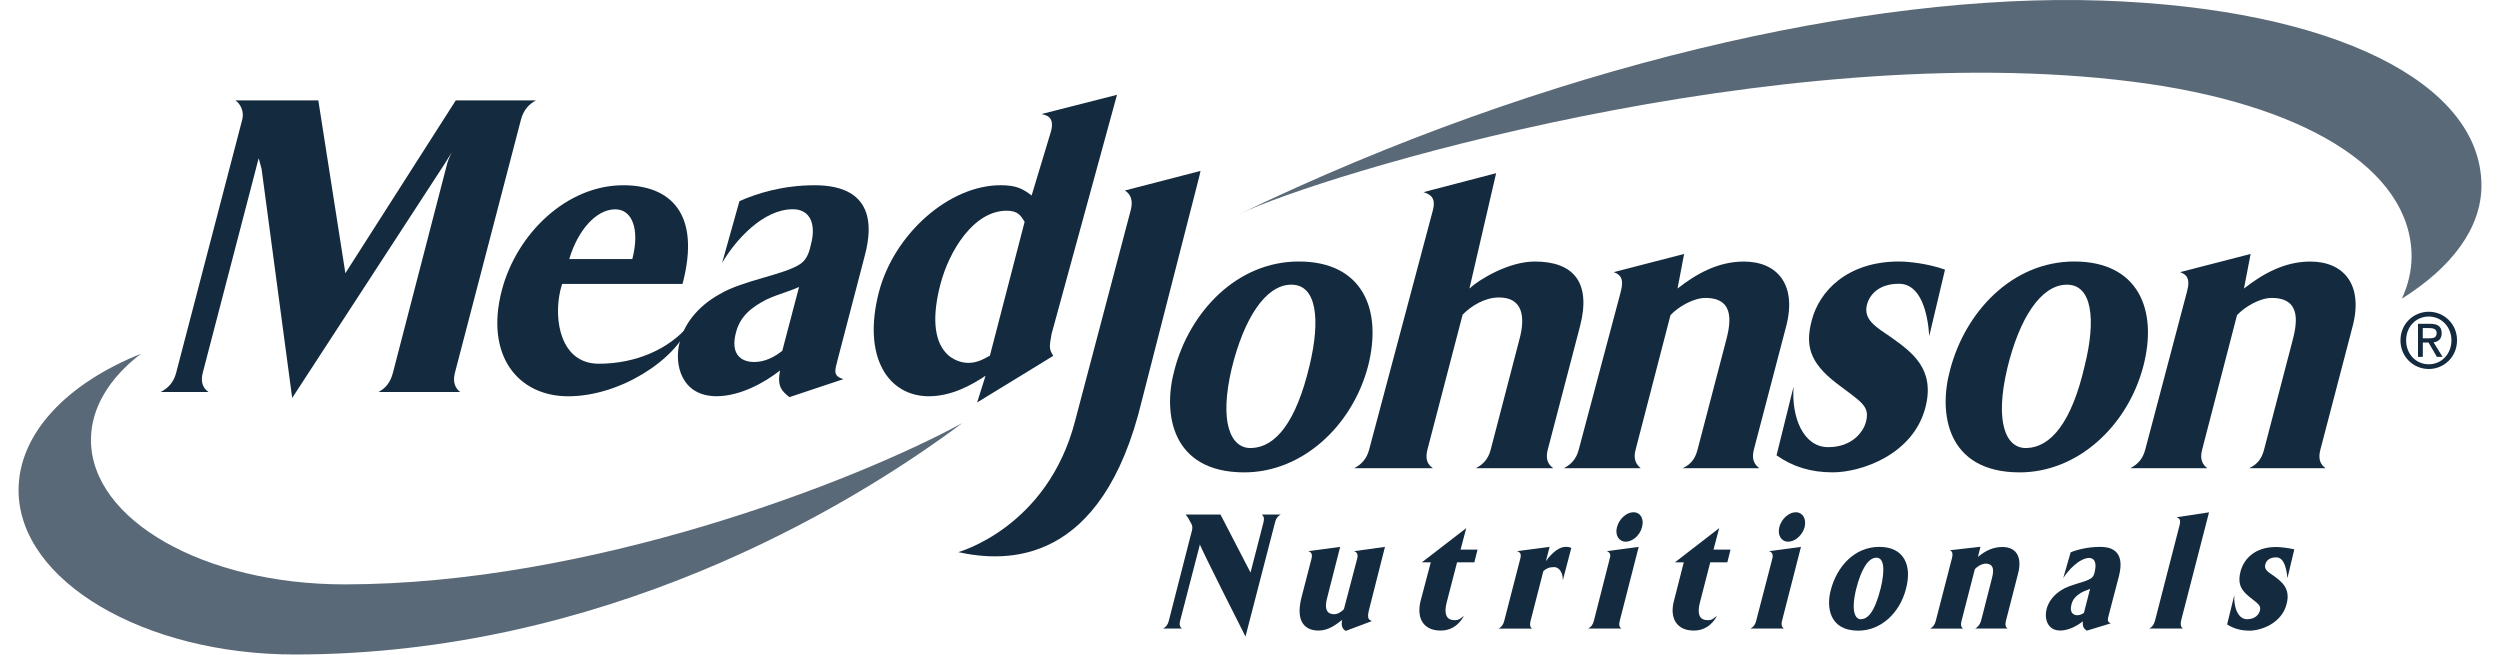
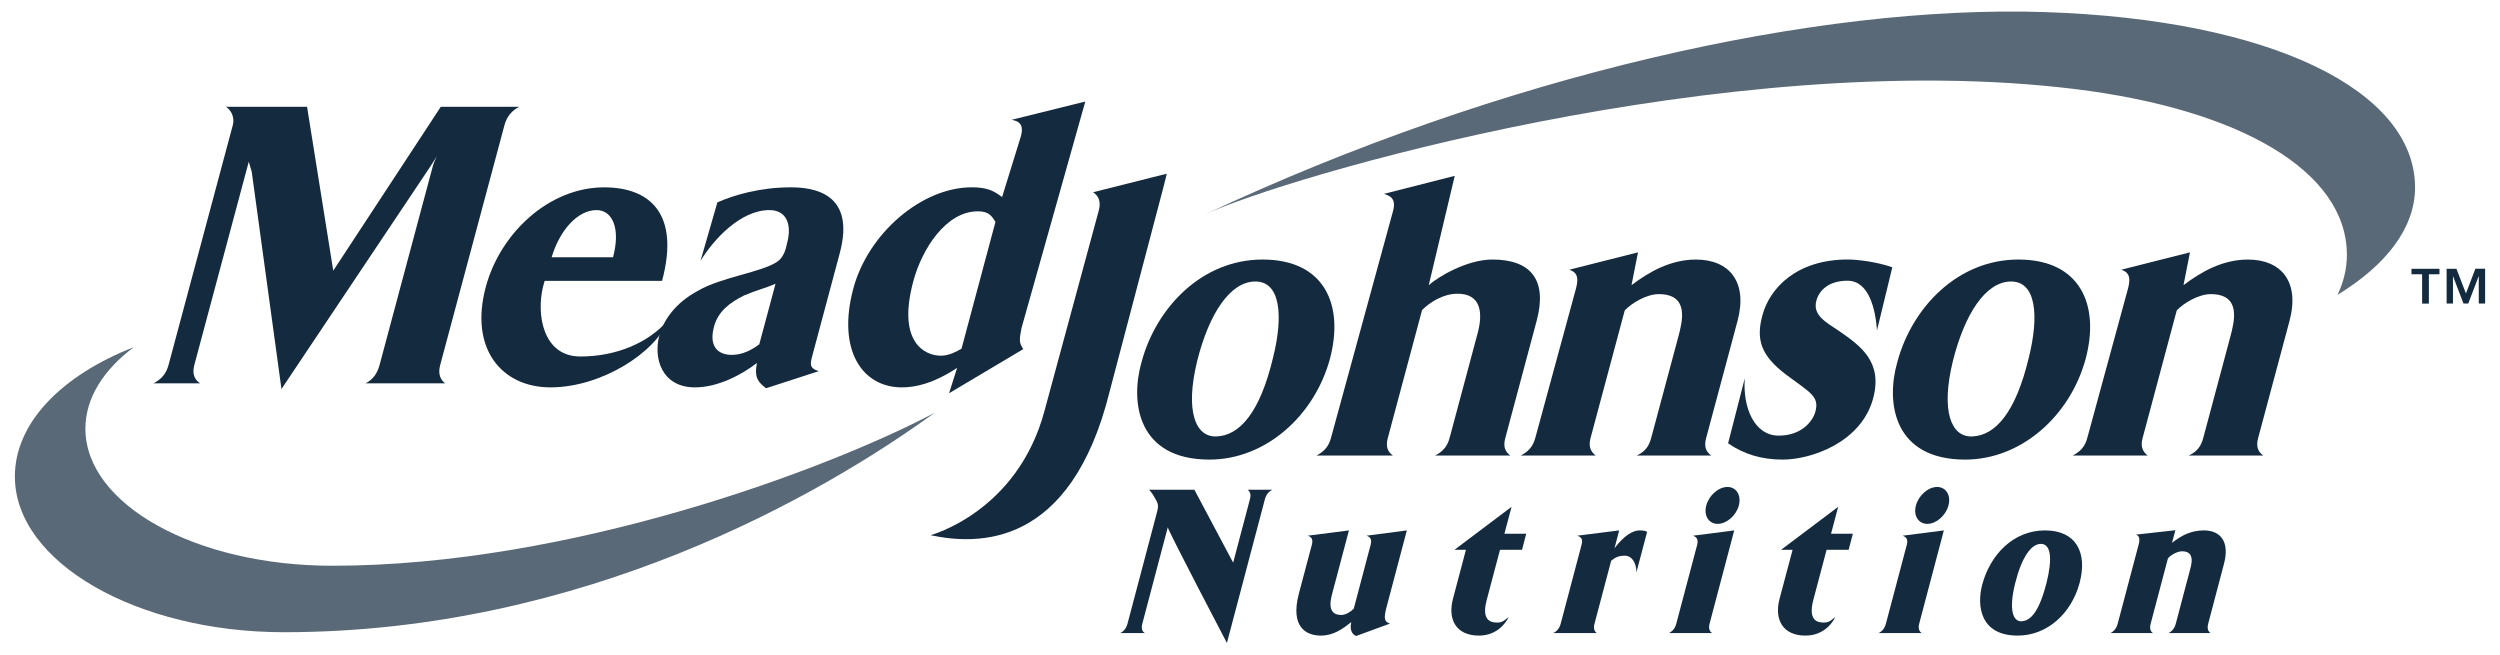
- <svg xmlns="http://www.w3.org/2000/svg" version="1.1" id="Layer_1" x="0px" y="0px" width="80px" height="20.944px" viewBox="0 29.529 80 20.944" enable-background="new 0 29.529 80 20.944" xml:space="preserve">
+ <svg xmlns="http://www.w3.org/2000/svg" version="1.1" id="Layer_1" x="0px" y="0px" width="80px" height="20.943px" viewBox="0 0 80 20.943" enable-background="new 0 0 80 20.943" xml:space="preserve">
  <g>
-     <path fill="#142A3E" d="M11.052,38.271l3.532-5.529h2.567c-0.211,0.109-0.4,0.301-0.481,0.618l-2.112,8.096   c-0.078,0.302,0.008,0.494,0.167,0.617H12.11c0.236-0.123,0.385-0.315,0.464-0.617l1.741-6.713   c0.049-0.161,0.143-0.341,0.143-0.341l-0.23,0.371L9.35,42.264l-0.979-7.327l-0.092-0.343c0,0-0.072,0.245-0.095,0.358   l-1.695,6.503c-0.078,0.302,0.007,0.494,0.181,0.617H5.142c0.243-0.123,0.418-0.315,0.496-0.617l2.113-8.096   c0.07-0.263-0.056-0.509-0.22-0.618h2.655L11.052,38.271L11.052,38.271z" />
-     <path fill="#142A3E" d="M22.054,39.928c-0.409,1.104-2.207,2.282-3.87,2.282c-1.608,0-2.671-1.304-2.126-3.391   c0.473-1.809,2.072-3.362,3.885-3.362c1.489,0,2.499,0.879,1.898,3.157h-3.853c-0.01,0.042-0.032,0.109-0.057,0.205   c-0.22,0.935,0,2.349,1.231,2.349C20.344,41.168,21.408,40.704,22.054,39.928L22.054,39.928z M19.69,36.227   c-0.622,0-1.207,0.688-1.474,1.593h2.018C20.485,36.846,20.219,36.227,19.69,36.227L19.69,36.227z" />
-     <path fill="#142A3E" d="M23.662,35.966c0.552-0.247,1.387-0.509,2.404-0.509c0.71,0,2.151,0.168,1.614,2.225   c-0.077,0.303-0.842,3.239-0.866,3.321c-0.103,0.397-0.167,0.55,0.173,0.659l-1.726,0.576c-0.237-0.194-0.401-0.33-0.3-0.854   c-0.504,0.397-1.286,0.824-2.033,0.824c-1.111,0-1.373-1.003-1.175-1.745c0.133-0.519,0.529-1.108,1.276-1.521   c0.757-0.452,2.083-0.618,2.594-0.975c0.212-0.149,0.284-0.412,0.33-0.63c0.167-0.633-0.024-1.112-0.583-1.112   c-0.963,0-1.845,1.002-2.262,1.715L23.662,35.966L23.662,35.966z M23.552,40.165c-0.183,0.673,0.134,0.948,0.583,0.948   c0.347,0,0.653-0.165,0.898-0.358l0.537-2.044c-0.362,0.164-0.6,0.205-1.032,0.397C24.055,39.356,23.687,39.642,23.552,40.165   L23.552,40.165z" />
-     <path fill="#142A3E" d="M35.744,32.563l-2.095,7.657c-0.063,0.38-0.096,0.46,0.056,0.696l-2.437,1.492l0.27-0.856   c-0.426,0.286-1.079,0.657-1.813,0.657c-1.309,0-2.137-1.262-1.6-3.335c0.489-1.864,2.247-3.418,3.894-3.418   c0.52,0,0.724,0.124,0.993,0.329l0.622-2.059c0.11-0.438-0.117-0.508-0.307-0.548L35.744,32.563L35.744,32.563z M30.991,41.141   c0.293,0,0.512-0.138,0.686-0.232l1.111-4.282c-0.12-0.192-0.206-0.355-0.576-0.355c-1.056,0-1.843,1.288-2.12,2.359   C29.55,40.712,30.495,41.141,30.991,41.141L30.991,41.141z" />
-     <path fill="#142A3E" d="M34.406,42.988l1.781-6.747c0.078-0.315-0.017-0.507-0.191-0.616l2.421-0.627c0,0-0.04,0.201-0.127,0.519   l-1.748,6.82c-1.27,5.306-4.328,5.2-5.879,4.86C30.662,47.197,33.522,46.421,34.406,42.988L34.406,42.988z" />
-     <path fill="#142A3E" d="M41.562,37.897c2.029,0,2.688,1.521,2.213,3.36c-0.512,1.923-2.119,3.388-3.958,3.388   c-2.342,0-2.617-1.902-2.231-3.291C38.069,39.514,39.574,37.897,41.562,37.897L41.562,37.897z M41.293,38.639   c-0.797,0.025-1.482,1.069-1.877,2.673c-0.408,1.717-0.047,2.58,0.632,2.554c0.763-0.027,1.425-0.81,1.86-2.649   C42.254,39.773,42.15,38.61,41.293,38.639L41.293,38.639z" />
-     <path fill="#142A3E" d="M50.561,39.967l-1.033,3.952c-0.078,0.302,0.01,0.47,0.176,0.592h-2.475   c0.229-0.122,0.395-0.29,0.473-0.592l0.922-3.539c0.186-0.688,0.119-1.332-0.654-1.332c-0.463,0-0.896,0.273-1.166,0.55   l-1.127,4.321c-0.076,0.302,0,0.47,0.176,0.592h-2.518c0.229-0.122,0.396-0.29,0.477-0.592l2.041-7.665   c0.107-0.424-0.104-0.507-0.301-0.577l2.324-0.606l-0.854,3.69c0.311-0.289,1.254-0.863,2.09-0.863   C50.355,37.897,50.924,38.568,50.561,39.967L50.561,39.967z" />
-     <path fill="#142A3E" d="M62.24,38.158l-0.504,2.126c-0.047-0.716-0.258-1.674-0.969-1.674c-0.641,0-0.939,0.342-1.025,0.671   c-0.119,0.481,0.293,0.714,0.756,1.029c0.695,0.495,1.436,1.028,1.113,2.266c-0.396,1.508-2.061,2.068-2.963,2.068   c-0.703,0-1.279-0.178-1.799-0.545l0.545-2.199c-0.072,0.99,0.314,1.938,1.109,1.938c0.766,0,1.127-0.492,1.207-0.809   c0.141-0.522-0.174-0.646-0.945-1.238c-0.869-0.67-1-1.221-0.787-2.018c0.234-0.902,1.107-1.876,2.797-1.876   C61.074,37.897,61.707,37.965,62.24,38.158L62.24,38.158z" />
-     <path fill="#142A3E" d="M66.379,37.897c2.025,0,2.688,1.521,2.205,3.36c-0.51,1.923-2.111,3.388-3.953,3.388   c-2.342,0-2.611-1.902-2.225-3.291C62.887,39.514,64.385,37.897,66.379,37.897L66.379,37.897z M66.111,38.639   c-0.805,0.025-1.49,1.069-1.877,2.673c-0.408,1.717-0.055,2.58,0.623,2.554c0.766-0.027,1.436-0.81,1.857-2.649   C67.072,39.773,66.963,38.61,66.111,38.639L66.111,38.639z" />
-     <path fill="#142A3E" d="M75.285,39.967l-1.033,3.952c-0.08,0.302,0,0.47,0.166,0.592h-2.443c0.252-0.122,0.396-0.29,0.475-0.592   l0.891-3.414c0.145-0.538,0.363-1.442-0.646-1.442c-0.385,0-0.864,0.286-1.11,0.549l-1.117,4.308   c-0.079,0.303,0.007,0.469,0.164,0.592h-2.46c0.229-0.123,0.395-0.289,0.475-0.592l1.338-5.064c0.117-0.426-0.029-0.55-0.223-0.618   l2.258-0.583l-0.213,1.107c0.582-0.456,1.283-0.863,2.119-0.863C75,37.897,75.631,38.639,75.285,39.967L75.285,39.967z" />
-     <path fill="#142A3E" d="M57.158,39.967l-1.035,3.952c-0.076,0.302,0.012,0.47,0.176,0.592h-2.451   c0.252-0.122,0.396-0.29,0.473-0.592l0.893-3.414c0.145-0.538,0.363-1.442-0.639-1.442c-0.389,0-0.873,0.286-1.119,0.549   l-1.117,4.308c-0.082,0.303,0.018,0.469,0.164,0.592h-2.459c0.229-0.123,0.396-0.289,0.475-0.592l1.348-5.064   c0.111-0.426-0.031-0.55-0.229-0.618l2.254-0.583l-0.211,1.107c0.582-0.456,1.282-0.863,2.118-0.863   C56.875,37.897,57.506,38.639,57.158,39.967L57.158,39.967z" />
-     <path opacity="0.7" fill="#142A3E" enable-background="new    " d="M9.428,50.473c9.836,0,17.654-4.634,21.367-7.406   c-3.501,1.902-11.947,5.162-19.774,5.162c-4.493,0-8.11-2.066-8.11-4.623c0-1.029,0.59-1.98,1.594-2.754   c-2.358,0.944-3.911,2.547-3.911,4.362C0.593,48.118,4.613,50.473,9.428,50.473L9.428,50.473z" />
-     <path opacity="0.7" fill="#142A3E" enable-background="new    " d="M68.246,32.143c5.406,0.682,8.924,2.771,8.924,5.594   c0,0.465-0.113,0.917-0.309,1.349c1.592-0.998,2.545-2.256,2.545-3.618c0-3.269-4.697-5.674-12.166-5.921   c-7.475-0.252-17.766,2.102-27.579,6.832C42.254,35.129,56.793,30.695,68.246,32.143L68.246,32.143z" />
-     <path fill="#142A3E" d="M37.762,49.402c-0.031,0.123,0,0.199,0.063,0.24h-0.607c0.086-0.041,0.151-0.117,0.182-0.24l0.686-2.68   c0.079-0.302,0.104-0.326,0-0.5c-0.031-0.062-0.078-0.149-0.148-0.229h1.117l0.962,1.858l0.417-1.617   c0.031-0.125,0-0.193-0.056-0.241h0.606c-0.086,0.048-0.149,0.116-0.18,0.241l-0.948,3.664c0,0-1.472-2.902-1.458-2.949   L37.762,49.402L37.762,49.402z" />
-     <path fill="#142A3E" d="M41.971,47.395c0.039-0.166-0.039-0.203-0.104-0.229l1.018-0.137c0,0-0.338,1.332-0.418,1.64   c-0.119,0.455,0.08,0.515,0.229,0.515c0.111,0,0.246-0.086,0.309-0.162l0.428-1.627c0.037-0.166-0.041-0.203-0.102-0.229   l0.988-0.137l-0.494,1.949c-0.078,0.291-0.064,0.377,0.078,0.424l-0.836,0.315c-0.117-0.053-0.156-0.18-0.117-0.352   c-0.203,0.155-0.438,0.342-0.758,0.342c-0.387,0-0.756-0.235-0.543-1.065C41.703,48.436,41.971,47.395,41.971,47.395L41.971,47.395   z" />
-     <path fill="#142A3E" d="M45.785,47.523H45.5l1.42-1.094l-0.182,0.688h0.543l-0.102,0.406h-0.553l-0.332,1.283   c-0.145,0.578,0.176,0.568,0.273,0.568c0.137,0,0.197-0.08,0.277-0.141c-0.072,0.148-0.291,0.474-0.742,0.474   c-0.576,0-0.771-0.42-0.646-0.937L45.785,47.523L45.785,47.523z" />
-     <path fill="#142A3E" d="M49.734,47.676c-0.166,0-0.244,0.042-0.346,0.127l-0.412,1.603c-0.031,0.12-0.01,0.198,0.053,0.239h-1.078   c0.086-0.041,0.152-0.119,0.182-0.239l0.52-2.015c0.041-0.168-0.039-0.199-0.107-0.225l1.041-0.137l-0.119,0.457   c0.229-0.317,0.457-0.457,0.625-0.457c0.109,0,0.143,0.01,0.188,0.037L50.01,48.1C50.018,47.842,49.883,47.676,49.734,47.676   L49.734,47.676z" />
-     <path fill="#142A3E" d="M51.83,49.402c-0.031,0.123-0.008,0.199,0.055,0.24H50.82c0.088-0.041,0.15-0.117,0.182-0.24l0.512-2.008   c0.049-0.166-0.039-0.203-0.094-0.229l1.018-0.136L51.83,49.402L51.83,49.402z M51.744,46.396c0.07-0.266,0.305-0.475,0.527-0.475   c0.221,0,0.348,0.209,0.273,0.475c-0.062,0.258-0.299,0.467-0.521,0.467C51.807,46.863,51.672,46.654,51.744,46.396L51.744,46.396z   " />
-     <path fill="#142A3E" d="M53.881,47.523h-0.283l1.416-1.094l-0.182,0.688h0.545l-0.102,0.406h-0.547l-0.33,1.283   c-0.148,0.578,0.166,0.568,0.273,0.568c0.129,0,0.189-0.08,0.271-0.141c-0.07,0.148-0.293,0.474-0.74,0.474   c-0.568,0-0.773-0.42-0.639-0.937L53.881,47.523L53.881,47.523z" />
-     <path fill="#142A3E" d="M57.023,49.402c-0.031,0.123,0,0.199,0.062,0.24h-1.071c0.088-0.041,0.151-0.117,0.182-0.24l0.521-2.008   c0.039-0.166-0.049-0.203-0.104-0.229l1.018-0.136L57.023,49.402L57.023,49.402z M56.938,46.396   c0.07-0.266,0.307-0.475,0.527-0.475s0.348,0.209,0.283,0.475c-0.07,0.258-0.305,0.467-0.527,0.467   C57,46.863,56.875,46.654,56.938,46.396L56.938,46.396z" />
-     <path fill="#142A3E" d="M59.467,49.71c-0.938,0-1.025-0.763-0.883-1.296c0.197-0.762,0.764-1.385,1.553-1.385   c0.773,0,1.057,0.563,0.857,1.332C60.791,49.163,60.176,49.71,59.467,49.71L59.467,49.71z M60.184,48.346   c0.133-0.562,0.119-0.978-0.146-0.971c-0.246,0.005-0.477,0.348-0.643,1.01c-0.172,0.715-0.021,0.965,0.152,0.959   C59.766,49.34,59.986,49.129,60.184,48.346L60.184,48.346z" />
-     <path fill="#142A3E" d="M64.188,49.402c-0.029,0.123-0.008,0.199,0.057,0.24h-1.037c0.072-0.041,0.146-0.117,0.184-0.24   l0.336-1.313c0.039-0.159,0.156-0.524-0.189-0.524c-0.109,0-0.283,0.095-0.346,0.184l-0.426,1.657   c-0.033,0.12-0.01,0.198,0.055,0.239H61.76c0.088-0.041,0.15-0.119,0.182-0.239l0.521-2.015c0.041-0.168,0-0.225-0.068-0.254   l0.979-0.111l-0.08,0.324c0.244-0.201,0.482-0.317,0.787-0.317c0.428,0,0.639,0.307,0.498,0.848L64.188,49.402L64.188,49.402z" />
-     <path fill="#142A3E" d="M66.023,48.029l0.238-0.825c0.201-0.085,0.557-0.175,0.936-0.175c0.27,0,0.838,0.054,0.607,0.945   l-0.322,1.229c-0.039,0.168-0.059,0.216,0.062,0.273l-0.765,0.234c-0.09-0.062-0.147-0.121-0.127-0.301   c-0.182,0.15-0.465,0.297-0.726,0.297c-0.409,0-0.514-0.38-0.434-0.693c0.057-0.209,0.205-0.438,0.479-0.604   c0.276-0.18,0.715-0.234,0.922-0.361c0.104-0.066,0.119-0.134,0.142-0.242c0.063-0.27-0.015-0.423-0.181-0.423   C66.535,47.386,66.16,47.803,66.023,48.029L66.023,48.029z M66.576,48.507c-0.143,0.093-0.252,0.198-0.291,0.371   c-0.064,0.241,0.053,0.339,0.188,0.339c0.086,0,0.16-0.041,0.213-0.076l0.197-0.771C66.756,48.432,66.691,48.436,66.576,48.507   L66.576,48.507z" />
-     <path fill="#142A3E" d="M69.752,46.314c0.039-0.172-0.031-0.207-0.102-0.234l1.039-0.156l-0.898,3.479   c-0.023,0.123,0,0.199,0.064,0.24h-1.08c0.086-0.041,0.146-0.117,0.182-0.24L69.752,46.314L69.752,46.314z" />
-     <path fill="#142A3E" d="M71.699,47.809c0.104-0.394,0.457-0.776,1.133-0.776c0.111,0,0.371,0.024,0.586,0.075l-0.221,0.925   c-0.023-0.274-0.096-0.668-0.355-0.668c-0.23,0-0.324,0.108-0.354,0.231c-0.047,0.17,0.123,0.256,0.275,0.362   c0.252,0.188,0.541,0.399,0.408,0.899c-0.156,0.632-0.844,0.853-1.176,0.853c-0.252,0-0.488-0.047-0.727-0.199l0.229-0.938   c-0.022,0.385,0.117,0.771,0.408,0.771c0.262,0,0.379-0.154,0.409-0.267c0.05-0.173-0.045-0.218-0.338-0.453   C71.643,48.361,71.619,48.118,71.699,47.809L71.699,47.809z" />
-     <path fill="#142A3E" d="M76.996,40.419c0-0.434,0.314-0.761,0.725-0.761c0.402,0,0.725,0.327,0.725,0.761   c0,0.44-0.32,0.767-0.725,0.767C77.311,41.186,76.996,40.859,76.996,40.419L76.996,40.419z M77.721,41.337   c0.488,0,0.904-0.388,0.904-0.918c0-0.527-0.416-0.914-0.904-0.914c-0.49,0-0.906,0.387-0.906,0.914   C76.814,40.949,77.23,41.337,77.721,41.337L77.721,41.337z M77.529,40.49h0.184l0.268,0.459h0.182l-0.289-0.465   c0.146-0.02,0.26-0.102,0.26-0.29c0-0.209-0.117-0.303-0.363-0.303h-0.395v1.058h0.154V40.49L77.529,40.49z M77.529,40.355v-0.327   h0.215c0.109,0,0.229,0.025,0.229,0.155c0,0.163-0.119,0.172-0.252,0.172H77.529L77.529,40.355z" />
+     <g>
+       <path fill="#142A3E" d="M36.555,19.955c-0.042,0.155-0.007,0.25,0.079,0.303h-0.787c0.108-0.053,0.192-0.147,0.234-0.303    l0.89-3.366c0.1-0.379,0.126-0.411,0-0.628c-0.044-0.081-0.104-0.189-0.201-0.29h1.45l1.241,2.334l0.537-2.031    c0.041-0.154,0.005-0.242-0.074-0.303h0.787c-0.111,0.061-0.192,0.148-0.234,0.303l-1.216,4.601c0,0-1.908-3.642-1.892-3.702    L36.555,19.955z" />
+       <path fill="#142A3E" d="M41.979,17.432c0.057-0.209-0.045-0.257-0.13-0.29l1.317-0.169c0,0-0.443,1.674-0.545,2.058    c-0.151,0.573,0.107,0.648,0.303,0.648c0.136,0,0.312-0.109,0.397-0.203l0.54-2.044c0.055-0.209-0.045-0.257-0.131-0.29    l1.289-0.169l-0.648,2.449c-0.097,0.364-0.077,0.473,0.107,0.533l-1.083,0.397c-0.152-0.066-0.205-0.229-0.153-0.445    c-0.262,0.203-0.559,0.432-0.973,0.432c-0.497,0-0.981-0.297-0.705-1.343C41.633,18.74,41.979,17.432,41.979,17.432z" />
+       <path fill="#142A3E" d="M46.91,17.593h-0.366l1.826-1.375l-0.229,0.862h0.698l-0.134,0.513H48l-0.427,1.613    c-0.193,0.729,0.22,0.715,0.355,0.715c0.172,0,0.246-0.102,0.348-0.176c-0.085,0.189-0.375,0.594-0.95,0.594    c-0.739,0-1.002-0.525-0.832-1.174L46.91,17.593z" />
+       <path fill="#142A3E" d="M52.003,17.782c-0.214,0-0.316,0.055-0.446,0.162l-0.532,2.011c-0.041,0.155-0.006,0.25,0.074,0.303    h-1.397c0.115-0.053,0.2-0.147,0.241-0.303l0.669-2.529c0.056-0.21-0.053-0.251-0.14-0.284l1.342-0.169l-0.151,0.573    c0.296-0.397,0.583-0.573,0.797-0.573c0.142,0,0.191,0.015,0.248,0.047l-0.343,1.296C52.366,17.992,52.204,17.782,52.003,17.782z" />
+       <path fill="#142A3E" d="M54.707,19.955c-0.041,0.155,0,0.25,0.08,0.303h-1.379c0.108-0.053,0.193-0.147,0.234-0.303l0.668-2.523    c0.053-0.209-0.058-0.257-0.132-0.29l1.317-0.169L54.707,19.955z M54.6,16.178c0.087-0.331,0.395-0.595,0.679-0.595    c0.283,0,0.451,0.264,0.363,0.595c-0.086,0.322-0.393,0.586-0.676,0.586C54.682,16.764,54.514,16.5,54.6,16.178z" />
+       <path fill="#142A3E" d="M57.363,17.593h-0.368l1.827-1.375l-0.229,0.862h0.699l-0.136,0.513h-0.705l-0.427,1.613    c-0.191,0.729,0.22,0.715,0.354,0.715c0.173,0,0.247-0.102,0.35-0.176c-0.086,0.189-0.376,0.594-0.951,0.594    c-0.739,0-1.003-0.525-0.832-1.174L57.363,17.593z" />
+       <path fill="#142A3E" d="M61.415,19.955c-0.041,0.155,0,0.25,0.08,0.303h-1.379c0.109-0.053,0.193-0.147,0.234-0.303l0.668-2.523    c0.056-0.209-0.058-0.257-0.132-0.29l1.317-0.169L61.415,19.955z M61.309,16.178c0.088-0.331,0.395-0.595,0.678-0.595    s0.452,0.264,0.363,0.595c-0.086,0.322-0.393,0.586-0.676,0.586S61.222,16.5,61.309,16.178z" />
+       <path fill="#142A3E" d="M64.569,20.339c-1.209,0-1.315-0.958-1.139-1.626c0.253-0.957,0.992-1.74,2.01-1.74    c0.994,0,1.364,0.709,1.109,1.674C66.282,19.651,65.491,20.339,64.569,20.339z M65.495,18.626    c0.175-0.709,0.152-1.228-0.192-1.222c-0.314,0.007-0.612,0.438-0.82,1.269c-0.222,0.904-0.037,1.214,0.195,1.208    C64.964,19.874,65.247,19.611,65.495,18.626z" />
+       <path fill="#142A3E" d="M70.663,19.955c-0.041,0.155-0.006,0.25,0.074,0.303h-1.344c0.108-0.053,0.192-0.147,0.233-0.303    l0.437-1.653c0.053-0.202,0.211-0.661-0.239-0.661c-0.147,0-0.369,0.122-0.451,0.229l-0.551,2.085    c-0.041,0.155-0.009,0.25,0.073,0.303h-1.361c0.108-0.053,0.192-0.147,0.233-0.303l0.67-2.529c0.056-0.21,0.005-0.284-0.088-0.318    l1.264-0.141l-0.109,0.404c0.32-0.251,0.627-0.398,1.018-0.398c0.557,0,0.828,0.385,0.646,1.066L70.663,19.955z" />
+     </g>
+     <path fill="#142A3E" d="M10.664,8.662l3.441-5.244h2.51c-0.209,0.104-0.392,0.287-0.472,0.586l-2.057,7.677   c-0.077,0.286,0.008,0.469,0.158,0.586h-2.546c0.225-0.117,0.371-0.3,0.448-0.586l1.704-6.363c0.042-0.156,0.136-0.325,0.136-0.325   L13.76,5.344l-4.753,7.105L8.056,5.5L7.961,5.175c0,0-0.062,0.234-0.091,0.338l-1.652,6.168c-0.076,0.286,0.009,0.469,0.184,0.586   H4.91c0.237-0.117,0.407-0.3,0.483-0.586L7.45,4.004c0.066-0.247-0.053-0.481-0.219-0.586h2.595L10.664,8.662z" />
+     <path fill="#142A3E" d="M21.388,10.233c-0.398,1.047-2.146,2.163-3.771,2.163c-1.563,0-2.603-1.235-2.072-3.213   c0.46-1.718,2.018-3.188,3.788-3.188c1.454,0,2.432,0.833,1.853,2.993h-3.758c-0.011,0.039-0.028,0.104-0.053,0.195   c-0.213,0.885-0.002,2.225,1.198,2.225C19.722,11.407,20.763,10.969,21.388,10.233z M19.088,6.723c-0.606,0-1.181,0.65-1.436,1.51   h1.965C19.865,7.308,19.598,6.723,19.088,6.723z" />
+     <path fill="#142A3E" d="M22.956,6.476c0.535-0.234,1.354-0.481,2.348-0.481c0.69,0,2.092,0.156,1.568,2.108   c-0.076,0.286-0.822,3.071-0.843,3.149c-0.102,0.378-0.164,0.521,0.172,0.625l-1.687,0.547c-0.23-0.183-0.389-0.312-0.293-0.808   c-0.489,0.378-1.252,0.78-1.979,0.78c-1.079,0-1.334-0.949-1.145-1.652c0.132-0.495,0.512-1.054,1.247-1.444   c0.733-0.43,2.024-0.586,2.526-0.924c0.209-0.143,0.274-0.39,0.318-0.599c0.16-0.599-0.021-1.054-0.566-1.054   c-0.934,0-1.794,0.95-2.206,1.626L22.956,6.476z M22.847,10.458c-0.171,0.637,0.135,0.898,0.571,0.898   c0.34,0,0.637-0.156,0.879-0.339l0.52-1.938c-0.356,0.156-0.586,0.195-1.01,0.377C23.344,9.69,22.979,9.963,22.847,10.458z" />
+     <path fill="#142A3E" d="M34.729,3.249l-2.044,7.261c-0.061,0.361-0.09,0.436,0.06,0.661l-2.375,1.413l0.258-0.812   c-0.413,0.273-1.053,0.624-1.768,0.624c-1.273,0-2.08-1.196-1.554-3.162c0.474-1.77,2.189-3.24,3.789-3.24   c0.51,0,0.709,0.117,0.972,0.312l0.604-1.953c0.111-0.416-0.113-0.481-0.297-0.52L34.729,3.249z M30.103,11.382   c0.278,0,0.495-0.131,0.665-0.222l1.087-4.06c-0.12-0.182-0.2-0.338-0.563-0.338c-1.03,0-1.795,1.223-2.066,2.237   C28.694,10.978,29.617,11.382,30.103,11.382z" />
+     <path fill="#142A3E" d="M33.428,13.133l1.733-6.396c0.08-0.299-0.017-0.481-0.183-0.585l2.357-0.593c0,0-0.04,0.192-0.121,0.491   l-1.703,6.467c-1.244,5.03-4.222,4.93-5.735,4.609C29.776,17.126,32.563,16.388,33.428,13.133z" />
+     <path fill="#142A3E" d="M40.403,8.305c1.976,0,2.62,1.444,2.152,3.188c-0.5,1.822-2.062,3.214-3.854,3.214   c-2.28,0-2.547-1.808-2.171-3.123C36.997,9.841,38.464,8.305,40.403,8.305z M40.143,9.008c-0.783,0.026-1.448,1.015-1.832,2.537   c-0.398,1.628-0.049,2.446,0.612,2.421c0.747-0.025,1.395-0.768,1.812-2.511C41.078,10.088,40.974,8.983,40.143,9.008z" />
+     <path fill="#142A3E" d="M49.172,10.27l-1.003,3.749c-0.077,0.286,0.002,0.441,0.164,0.559h-2.412   c0.227-0.117,0.389-0.272,0.465-0.559l0.899-3.358c0.175-0.651,0.108-1.262-0.644-1.262c-0.449,0-0.87,0.26-1.134,0.52l-1.098,4.1   c-0.077,0.286,0.003,0.441,0.165,0.559h-2.449c0.226-0.117,0.389-0.272,0.465-0.559l1.988-7.269   c0.108-0.404-0.101-0.482-0.289-0.547l2.263-0.576L45.72,9.125c0.304-0.273,1.227-0.82,2.038-0.82   C48.973,8.305,49.529,8.944,49.172,10.27z" />
+     <path fill="#142A3E" d="M60.554,8.553l-0.49,2.017c-0.05-0.676-0.255-1.587-0.945-1.587c-0.618,0-0.912,0.325-0.995,0.637   c-0.123,0.456,0.28,0.677,0.732,0.976c0.676,0.469,1.398,0.977,1.086,2.147c-0.384,1.431-2.007,1.964-2.891,1.964   c-0.68,0-1.241-0.169-1.752-0.521l0.534-2.081c-0.07,0.937,0.308,1.835,1.084,1.835c0.74,0,1.096-0.469,1.176-0.768   c0.132-0.495-0.177-0.612-0.923-1.172c-0.849-0.638-0.976-1.158-0.772-1.913c0.23-0.858,1.083-1.783,2.732-1.783   C59.42,8.305,60.034,8.371,60.554,8.553z" />
+     <path fill="#142A3E" d="M64.588,8.305c1.974,0,2.619,1.444,2.15,3.188c-0.499,1.822-2.061,3.214-3.854,3.214   c-2.28,0-2.548-1.808-2.169-3.123C61.181,9.841,62.646,8.305,64.588,8.305z M64.326,9.008c-0.784,0.026-1.448,1.015-1.832,2.537   c-0.399,1.628-0.05,2.446,0.612,2.421c0.747-0.025,1.395-0.768,1.813-2.511C65.262,10.088,65.156,8.983,64.326,9.008z" />
+     <path fill="#142A3E" d="M73.264,10.27l-1.004,3.749c-0.076,0.286,0.004,0.441,0.166,0.559h-2.39   c0.251-0.117,0.389-0.272,0.467-0.559l0.867-3.241c0.136-0.507,0.354-1.366-0.629-1.366c-0.376,0-0.849,0.273-1.085,0.521   l-1.093,4.086c-0.078,0.286,0.014,0.441,0.164,0.559h-2.402c0.227-0.117,0.391-0.272,0.467-0.559l1.309-4.803   c0.107-0.403-0.03-0.521-0.22-0.585l2.198-0.556l-0.207,1.051c0.564-0.429,1.251-0.82,2.062-0.82   C72.991,8.305,73.602,9.008,73.264,10.27z" />
+     <path fill="#142A3E" d="M55.601,10.27l-1.005,3.749c-0.076,0.286,0.002,0.441,0.166,0.559h-2.389   c0.248-0.117,0.388-0.272,0.464-0.559l0.869-3.241c0.136-0.507,0.354-1.366-0.629-1.366c-0.376,0-0.849,0.273-1.085,0.521   l-1.095,4.086c-0.076,0.286,0.017,0.441,0.166,0.559h-2.401c0.226-0.117,0.388-0.272,0.466-0.559l1.308-4.803   c0.108-0.403-0.029-0.521-0.218-0.585l2.198-0.556l-0.208,1.051c0.563-0.429,1.252-0.82,2.063-0.82   C55.325,8.305,55.938,9.008,55.601,10.27z" />
+     <path opacity="0.7" fill="#142A3E" enable-background="new    " d="M9.085,20.231c9.586,0,17.202-4.394,20.82-7.02   c-3.41,1.801-11.645,4.893-19.271,4.893c-4.378,0-7.901-1.964-7.901-4.387c0-0.977,0.576-1.879,1.549-2.608   c-2.296,0.896-3.806,2.414-3.806,4.138C0.476,17.999,4.39,20.231,9.085,20.231z" />
+     <path opacity="0.7" fill="#142A3E" enable-background="new    " d="M66.408,2.851c5.268,0.648,8.692,2.626,8.692,5.303   c0,0.441-0.104,0.87-0.298,1.28c1.554-0.949,2.48-2.139,2.48-3.433c0-3.097-4.58-5.377-11.859-5.615   c-7.279-0.237-17.312,1.995-26.872,6.479C41.075,5.682,55.247,1.478,66.408,2.851z" />
+     <g>
+       <path fill="#142A3E" d="M78.063,8.777h-0.339v0.938h-0.216V8.777h-0.341V8.601h0.896V8.777z M78.91,9.39l0.302-0.79h0.312v1.114    h-0.203v-0.87h-0.006l-0.331,0.87h-0.152l-0.333-0.87h-0.004v0.87h-0.203V8.601h0.314L78.91,9.39z" />
+     </g>
  </g>
</svg>
